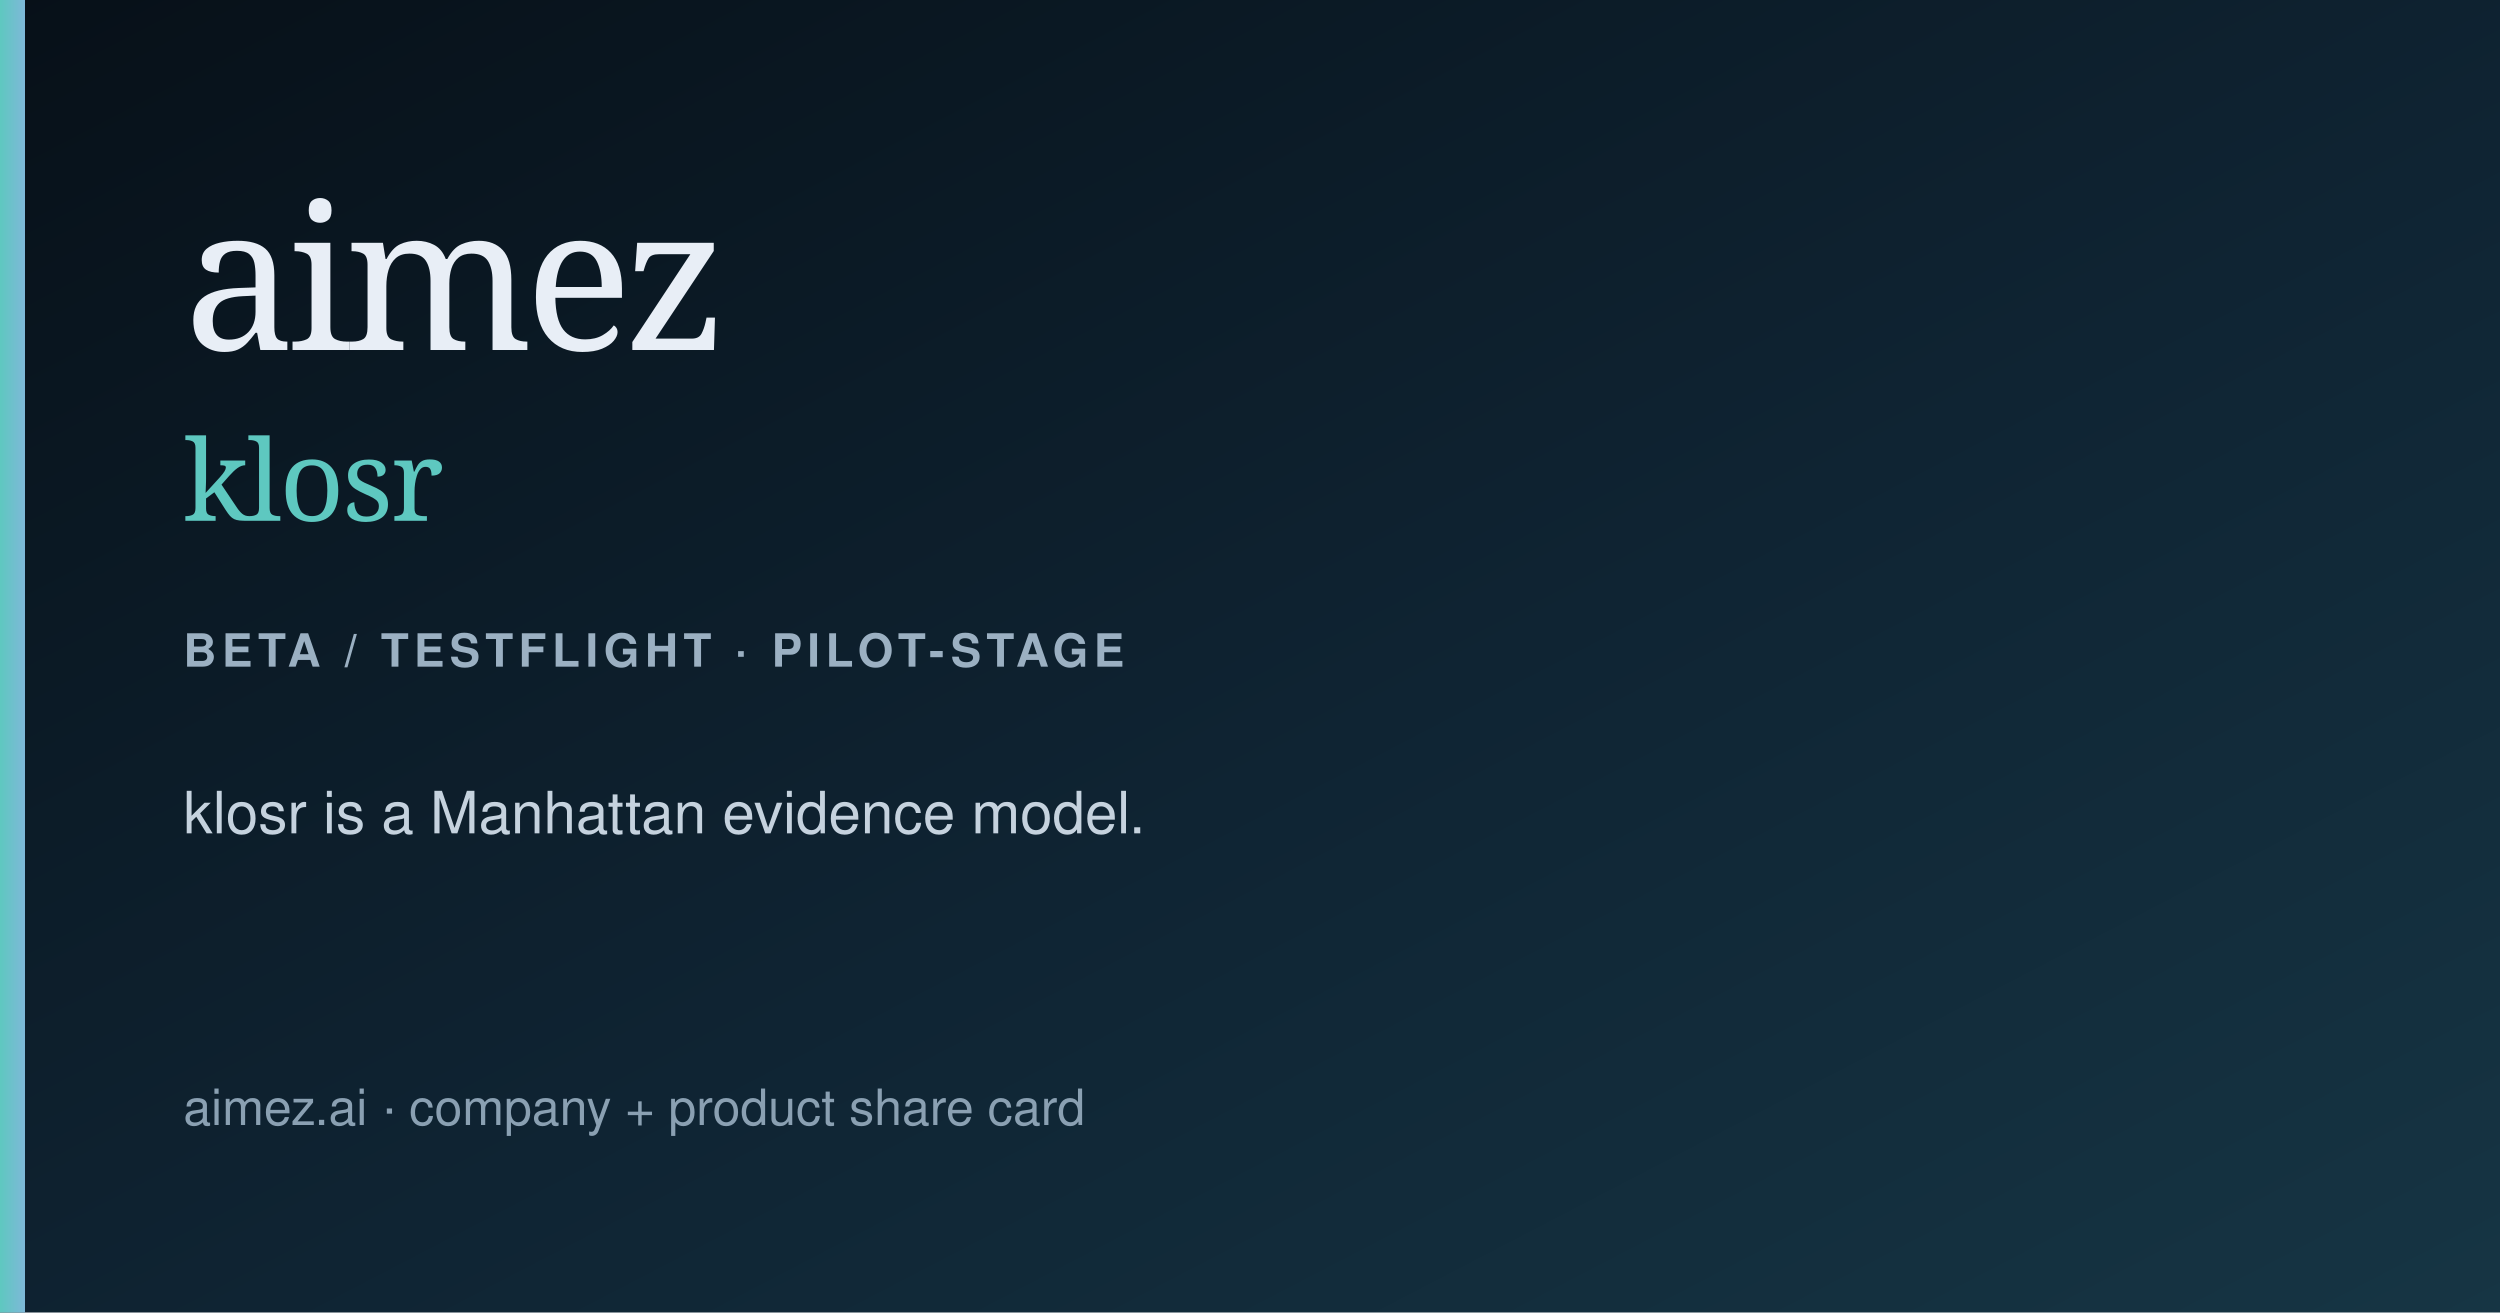
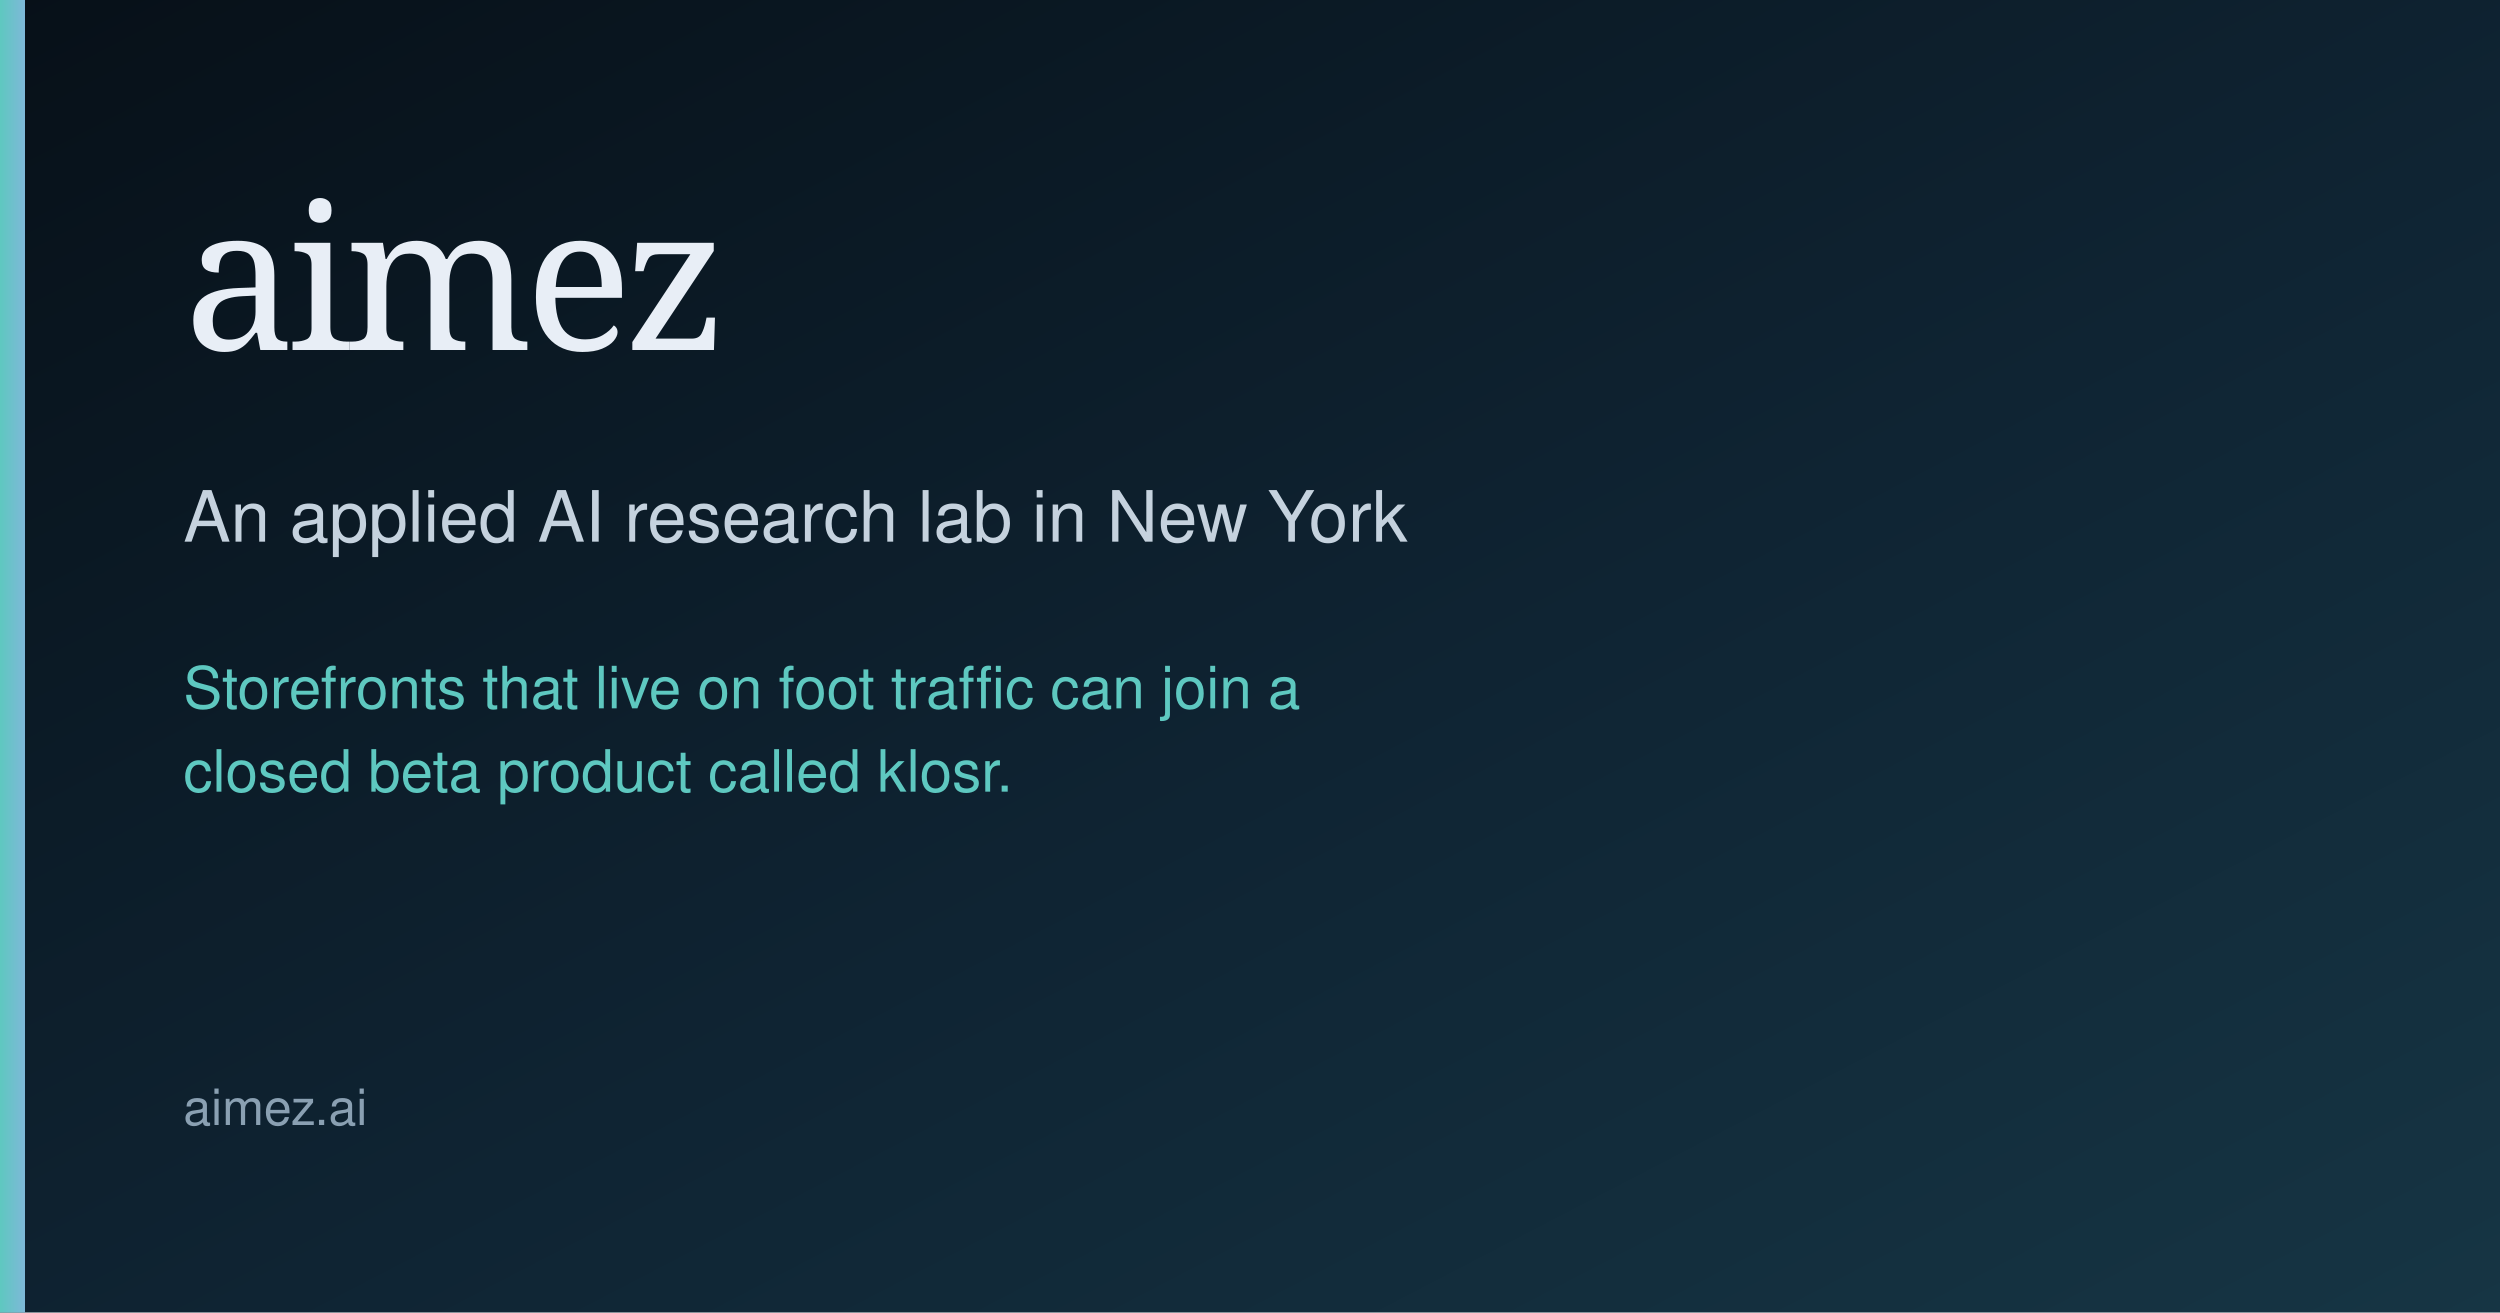
- <svg xmlns="http://www.w3.org/2000/svg" viewBox="0 0 1200 630" width="1200" height="630" aria-label="aimez and klosr social preview">
+ <svg xmlns="http://www.w3.org/2000/svg" viewBox="0 0 1200 630" width="1200" height="630" aria-label="aimez social preview">
  <defs>
    <linearGradient id="bg" x1="0%" y1="0%" x2="100%" y2="100%">
      <stop offset="0%" stop-color="#071018" />
      <stop offset="55%" stop-color="#0f2433" />
      <stop offset="100%" stop-color="#163544" />
    </linearGradient>
    <linearGradient id="accent" x1="0%" y1="0%" x2="100%" y2="0%">
      <stop offset="0%" stop-color="#5ec8c0" />
      <stop offset="100%" stop-color="#7eb8d8" />
    </linearGradient>
    <style type="text/css">
      @font-face {
        font-family: "Newsreader";
        font-style: normal;
        font-weight: 500;
        src: url("../fonts/Newsreader-Medium.ttf") format("truetype");
      }
      .company {
        font-family: "Newsreader", Georgia, serif;
        font-weight: 500;
        font-size: 96px;
        letter-spacing: -0.04em;
        fill: #e8eef6;
      }
-       .product {
-         font-family: "Newsreader", Georgia, serif;
-         font-weight: 500;
-         font-size: 54px;
-         letter-spacing: -0.02em;
-         fill: #5ec8c0;
+       .line1 {
+         font-family: "IBM Plex Sans", Helvetica, Arial, sans-serif;
+         font-weight: 400;
+         font-size: 34px;
+         fill: #c5d2de;
      }
-       .stage {
-         font-family: "IBM Plex Sans", Helvetica, Arial, sans-serif;
-         font-weight: 600;
-         font-size: 22px;
-         letter-spacing: 0.12em;
-         fill: #9bb0c2;
-       }
-       .lede {
+       .line2 {
        font-family: "IBM Plex Sans", Helvetica, Arial, sans-serif;
        font-weight: 400;
        font-size: 28px;
-         fill: #c5d2de;
+         fill: #5ec8c0;
+       }
+       .footer {
+         font-family: "IBM Plex Sans", Helvetica, Arial, sans-serif;
+         font-weight: 400;
+         font-size: 24px;
+         fill: #8aa0b2;
      }
    </style>
  </defs>
  <rect width="1200" height="630" fill="url(#bg)" />
  <rect x="0" y="0" width="12" height="630" fill="url(#accent)" />
  <text x="88" y="168" class="company">aimez</text>
-   <text x="88" y="250" class="product">klosr</text>
-   <text x="88" y="320" class="stage">BETA / TESTFLIGHT · PILOT-STAGE</text>
-   <text x="88" y="400">
-     <tspan x="88" dy="0" class="lede">klosr is a Manhattan evidence model.</tspan>
+   <text x="88" y="260" class="line1">An applied AI research lab in New York</text>
+   <text x="88" y="340" class="line2">
+     <tspan x="88" dy="0">Storefronts that live on foot traffic can join a</tspan>
+     <tspan x="88" dy="40">closed beta product called klosr.</tspan>
  </text>
-   <text x="88" y="540" class="lede" style="font-size:24px;fill:#8aa0b2;">aimez.ai · company + product share card</text>
+   <text x="88" y="540" class="footer">aimez.ai</text>
</svg>
